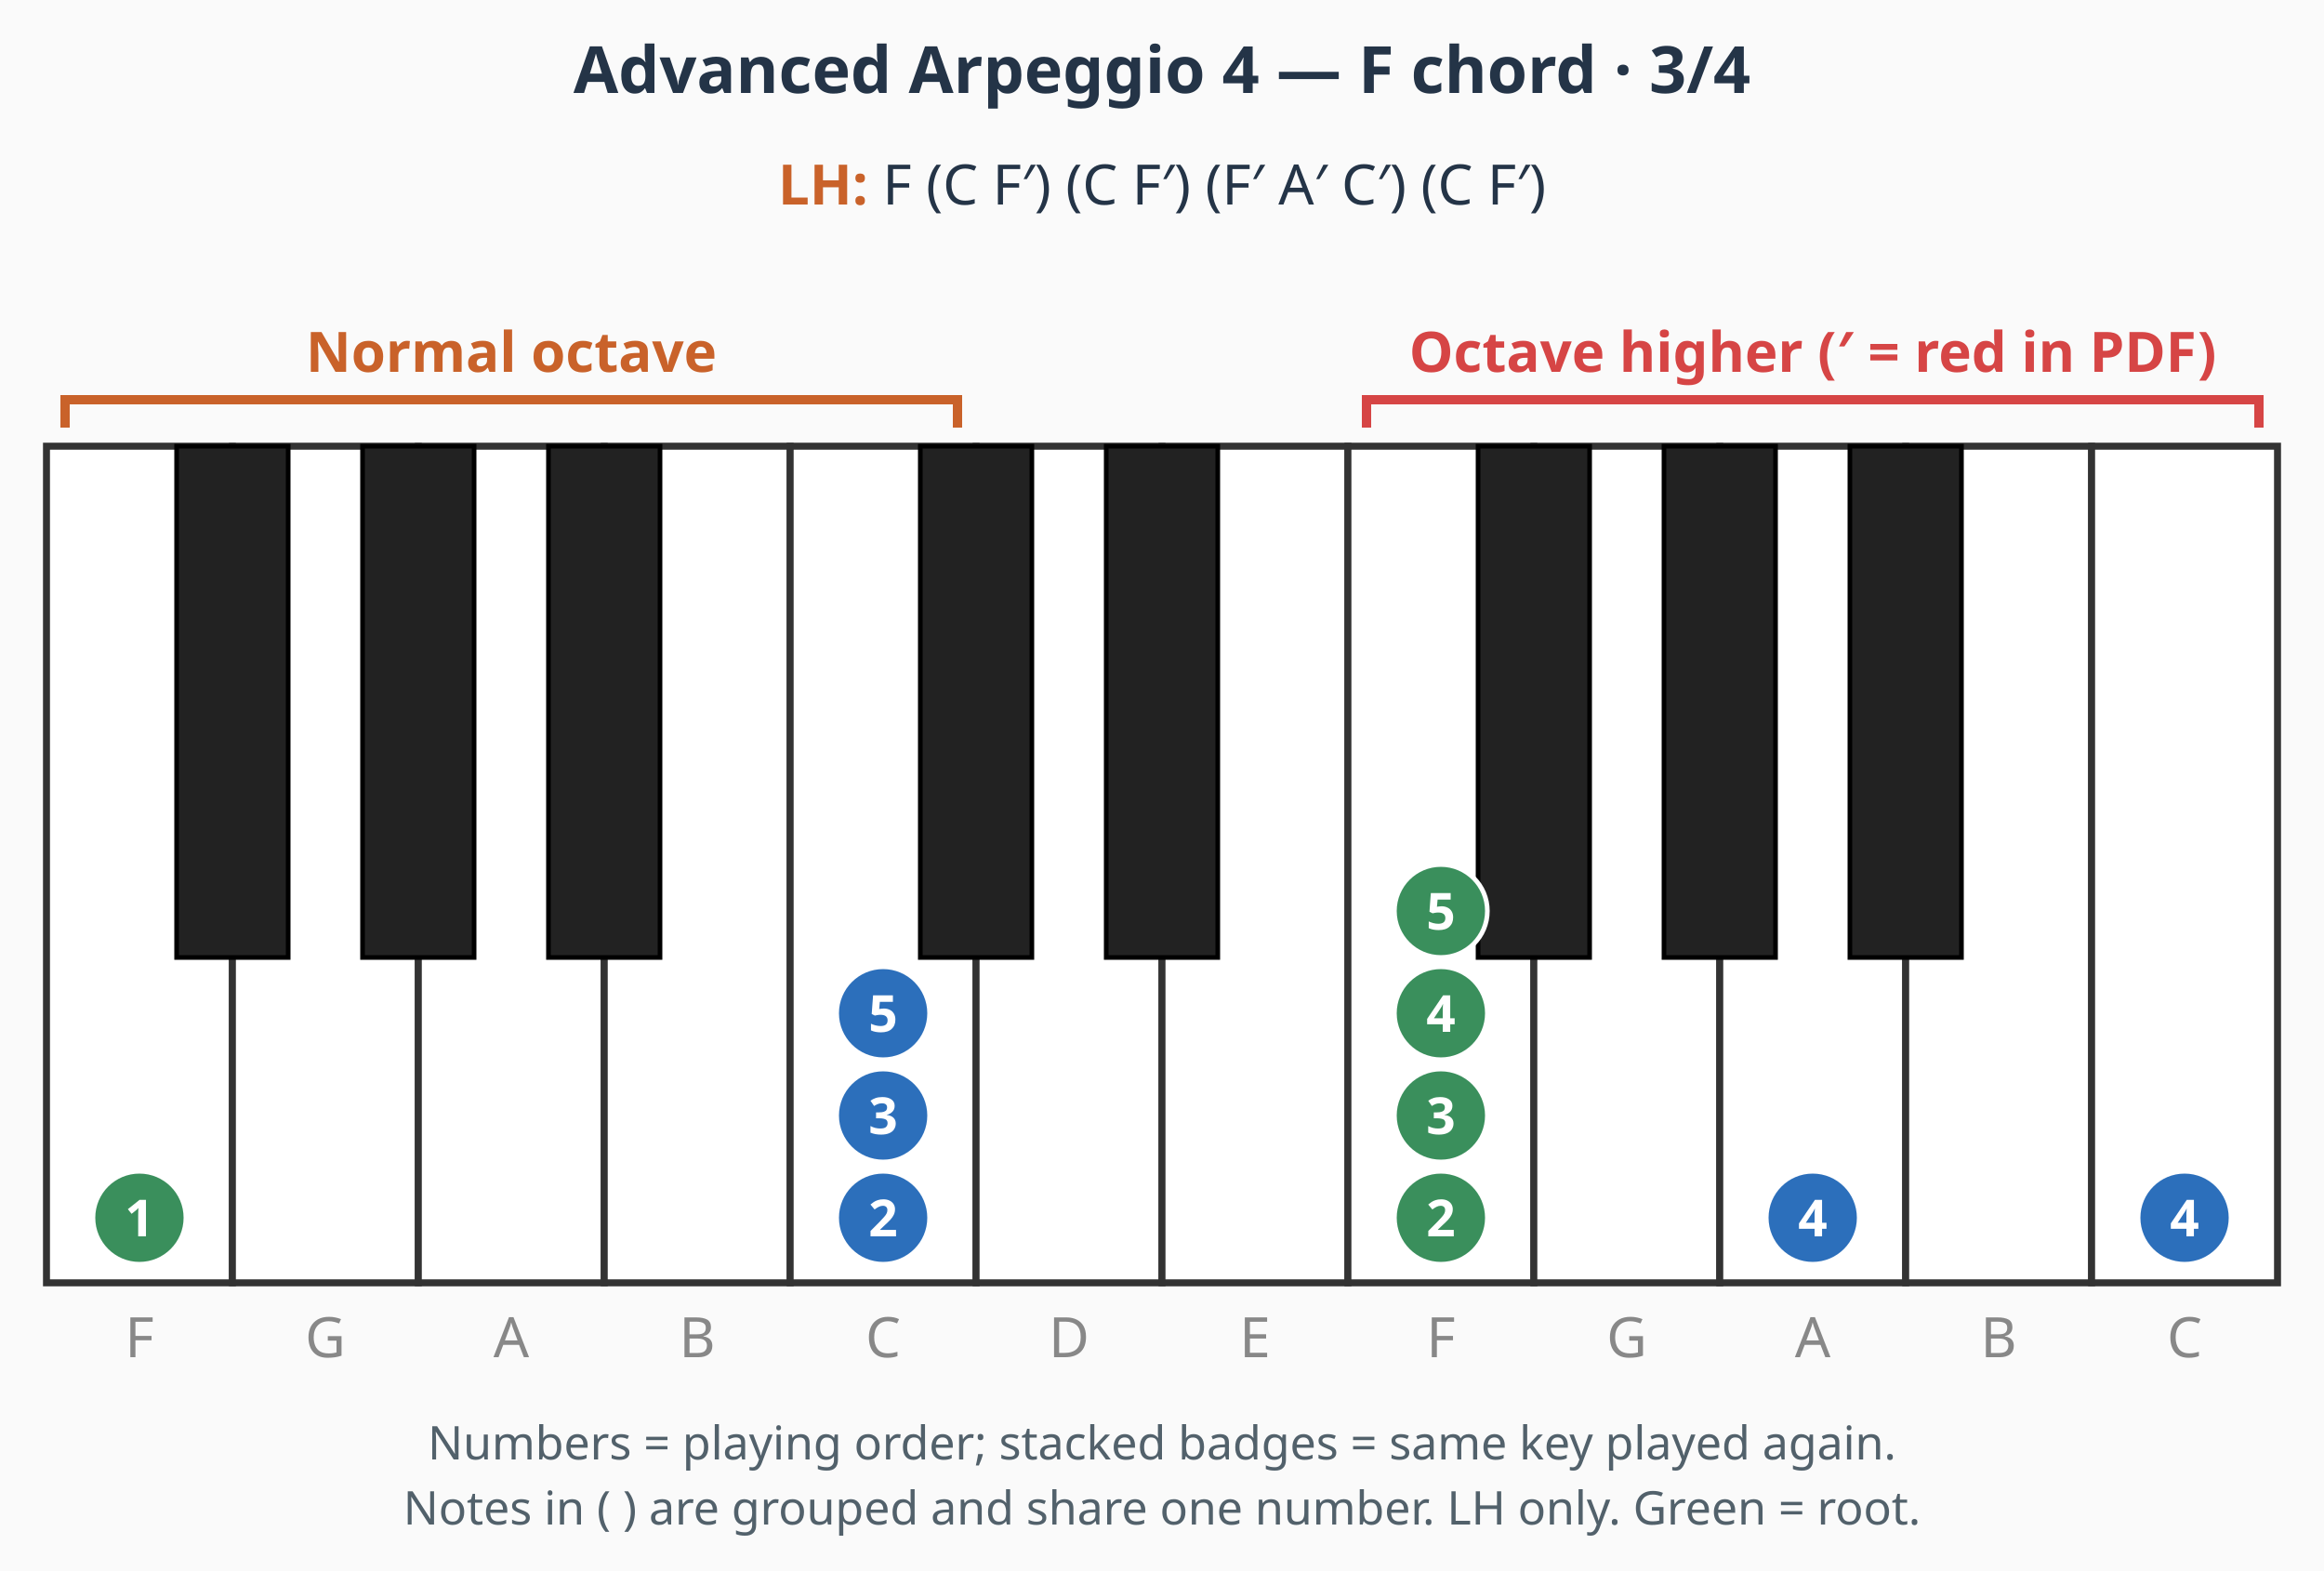
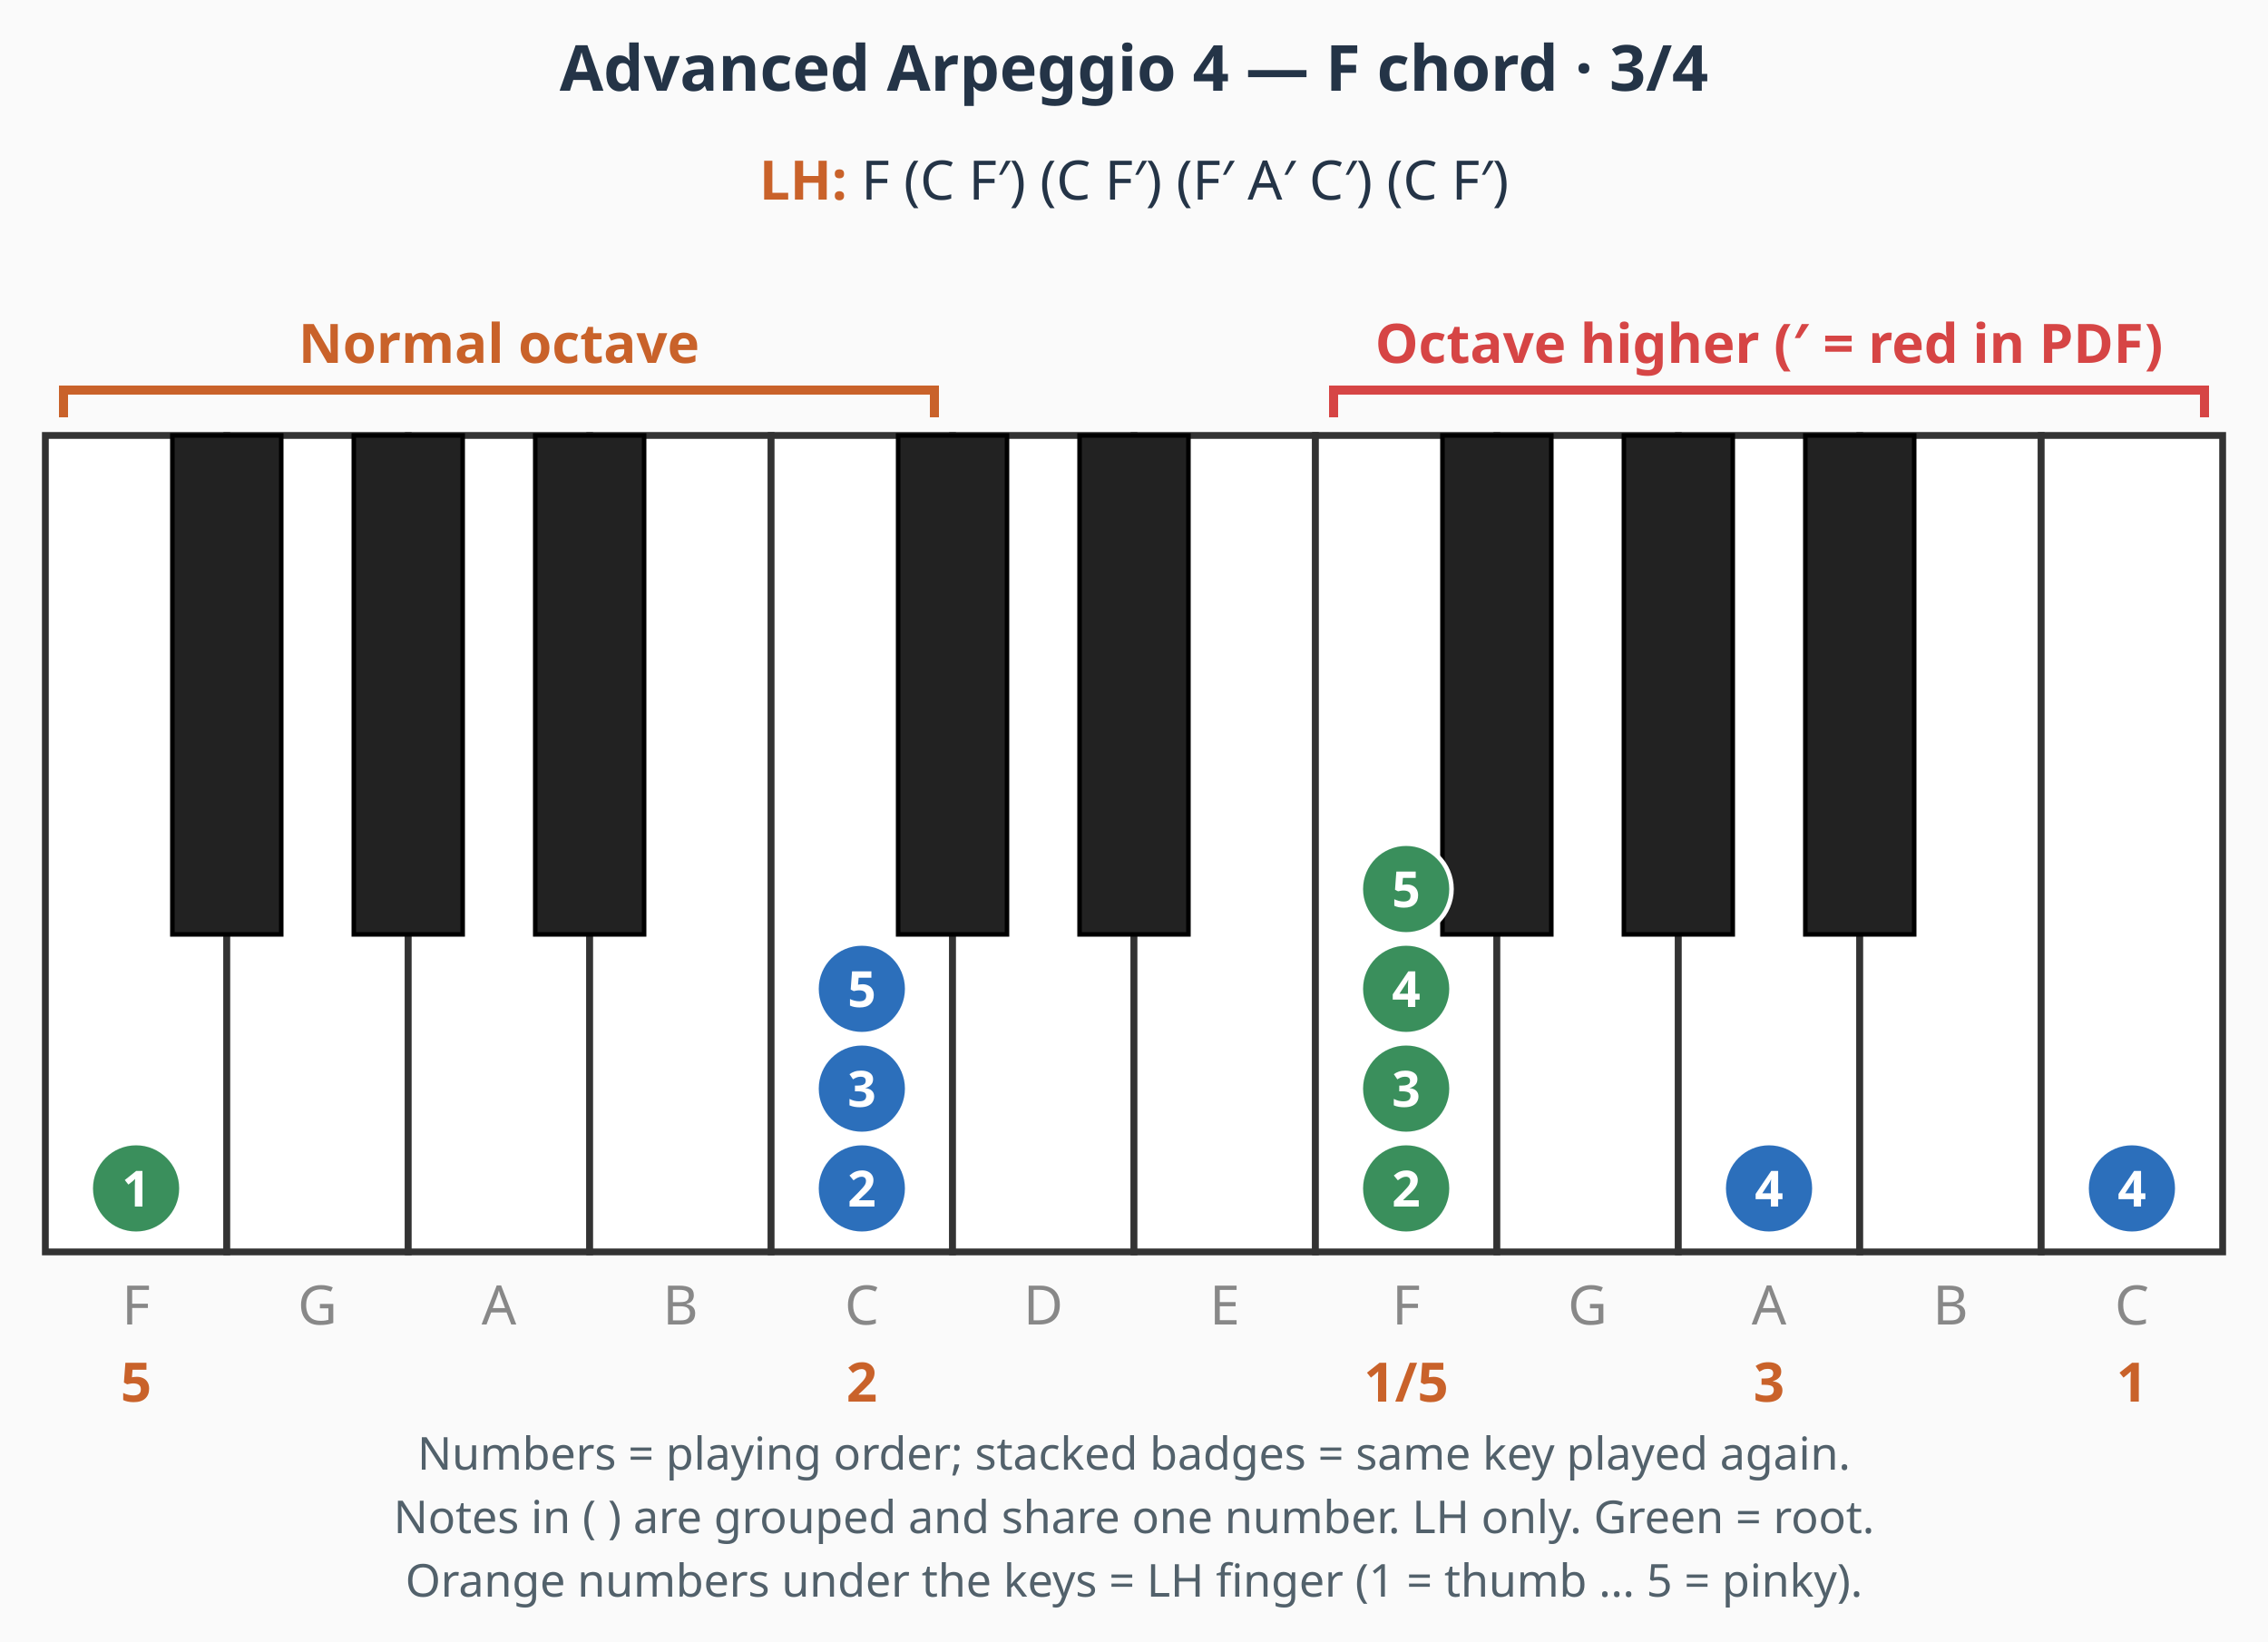
- <svg xmlns="http://www.w3.org/2000/svg" viewBox="0 0 500 338" font-family="sans-serif">
-   <rect width="500" height="338" fill="#fafafa" />
+ <svg xmlns="http://www.w3.org/2000/svg" viewBox="0 0 500 362" font-family="sans-serif">
+   <rect width="500" height="362" fill="#fafafa" />
  <text x="250" y="20" text-anchor="middle" font-size="14" font-weight="bold" fill="#243447">Advanced Arpeggio 4 — F chord · 3/4</text>
  <text x="250" y="44" text-anchor="middle" font-size="12" fill="#243447">
    <tspan fill="#c9622a" font-weight="bold">LH:</tspan> F (C F′) (C F′) (F′ A′ C′) (C F′)</text>
  <path d="M14 92 V86 H206 V92" fill="none" stroke="#c9622a" stroke-width="2" />
  <text x="110" y="80" text-anchor="middle" font-size="12" font-weight="bold" fill="#c9622a">Normal octave</text>
  <path d="M294 92 V86 H486 V92" fill="none" stroke="#d64545" stroke-width="2" />
  <text x="390" y="80" text-anchor="middle" font-size="12" font-weight="bold" fill="#d64545">Octave higher (′ = red in PDF)</text>
  <g transform="translate(0,96)">
    <g stroke="#333" stroke-width="1.5">
      <rect x="10" y="0" width="40" height="180" fill="#ffffff" />
      <rect x="50" y="0" width="40" height="180" fill="#ffffff" />
      <rect x="90" y="0" width="40" height="180" fill="#ffffff" />
      <rect x="130" y="0" width="40" height="180" fill="#ffffff" />
      <rect x="170" y="0" width="40" height="180" fill="#ffffff" />
      <rect x="210" y="0" width="40" height="180" fill="#ffffff" />
      <rect x="250" y="0" width="40" height="180" fill="#ffffff" />
      <rect x="290" y="0" width="40" height="180" fill="#ffffff" />
      <rect x="330" y="0" width="40" height="180" fill="#ffffff" />
      <rect x="370" y="0" width="40" height="180" fill="#ffffff" />
      <rect x="410" y="0" width="40" height="180" fill="#ffffff" />
      <rect x="450" y="0" width="40" height="180" fill="#ffffff" />
    </g>
    <g stroke="#000" stroke-width="1" fill="#222222">
      <rect x="38" y="0" width="24" height="110" />
      <rect x="78" y="0" width="24" height="110" />
      <rect x="118" y="0" width="24" height="110" />
      <rect x="198" y="0" width="24" height="110" />
      <rect x="238" y="0" width="24" height="110" />
      <rect x="318" y="0" width="24" height="110" />
      <rect x="358" y="0" width="24" height="110" />
      <rect x="398" y="0" width="24" height="110" />
    </g>
    <g>
      <circle cx="30" cy="166" r="10" fill="#3a8f5c" stroke="#ffffff" stroke-width="1" />
      <circle cx="190" cy="166" r="10" fill="#2c6fbb" stroke="#ffffff" stroke-width="1" />
      <circle cx="190" cy="144" r="10" fill="#2c6fbb" stroke="#ffffff" stroke-width="1" />
      <circle cx="190" cy="122" r="10" fill="#2c6fbb" stroke="#ffffff" stroke-width="1" />
      <circle cx="310" cy="166" r="10" fill="#3a8f5c" stroke="#ffffff" stroke-width="1" />
      <circle cx="310" cy="144" r="10" fill="#3a8f5c" stroke="#ffffff" stroke-width="1" />
      <circle cx="310" cy="122" r="10" fill="#3a8f5c" stroke="#ffffff" stroke-width="1" />
      <circle cx="310" cy="100" r="10" fill="#3a8f5c" stroke="#ffffff" stroke-width="1" />
      <circle cx="390" cy="166" r="10" fill="#2c6fbb" stroke="#ffffff" stroke-width="1" />
      <circle cx="470" cy="166" r="10" fill="#2c6fbb" stroke="#ffffff" stroke-width="1" />
    </g>
    <g fill="#ffffff" font-size="11" font-weight="bold" text-anchor="middle">
      <text x="30" y="170">1</text>
      <text x="190" y="170">2</text>
      <text x="190" y="148">3</text>
      <text x="190" y="126">5</text>
      <text x="310" y="170">2</text>
      <text x="310" y="148">3</text>
      <text x="310" y="126">4</text>
      <text x="310" y="104">5</text>
      <text x="390" y="170">4</text>
      <text x="470" y="170">4</text>
    </g>
    <g fill="#888" font-size="12" text-anchor="middle">
      <text x="30" y="196">F</text>
      <text x="70" y="196">G</text>
      <text x="110" y="196">A</text>
      <text x="150" y="196">B</text>
      <text x="190" y="196">C</text>
      <text x="230" y="196">D</text>
      <text x="270" y="196">E</text>
      <text x="310" y="196">F</text>
      <text x="350" y="196">G</text>
      <text x="390" y="196">A</text>
      <text x="430" y="196">B</text>
      <text x="470" y="196">C</text>
    </g>
+     <g font-size="12" font-weight="bold" text-anchor="middle">
+       <text x="30" y="213" fill="#c9622a">5</text>
+       <text x="190" y="213" fill="#c9622a">2</text>
+       <text x="310" y="213" fill="#c9622a">1/5</text>
+       <text x="390" y="213" fill="#c9622a">3</text>
+       <text x="470" y="213" fill="#c9622a">1</text>
+     </g>
  </g>
-   <text x="250" y="314" text-anchor="middle" font-size="10" fill="#52616b">Numbers = playing order; stacked badges = same key played again.</text>
-   <text x="250" y="328" text-anchor="middle" font-size="10" fill="#52616b">Notes in ( ) are grouped and share one number. LH only. Green = root.</text>
+   <text x="250" y="324" text-anchor="middle" font-size="10" fill="#52616b">Numbers = playing order; stacked badges = same key played again.</text>
+   <text x="250" y="338" text-anchor="middle" font-size="10" fill="#52616b">Notes in ( ) are grouped and share one number. LH only. Green = root.</text>
+   <text x="250" y="352" text-anchor="middle" font-size="10" fill="#52616b">Orange numbers under the keys = LH finger (1 = thumb … 5 = pinky).</text>
</svg>
